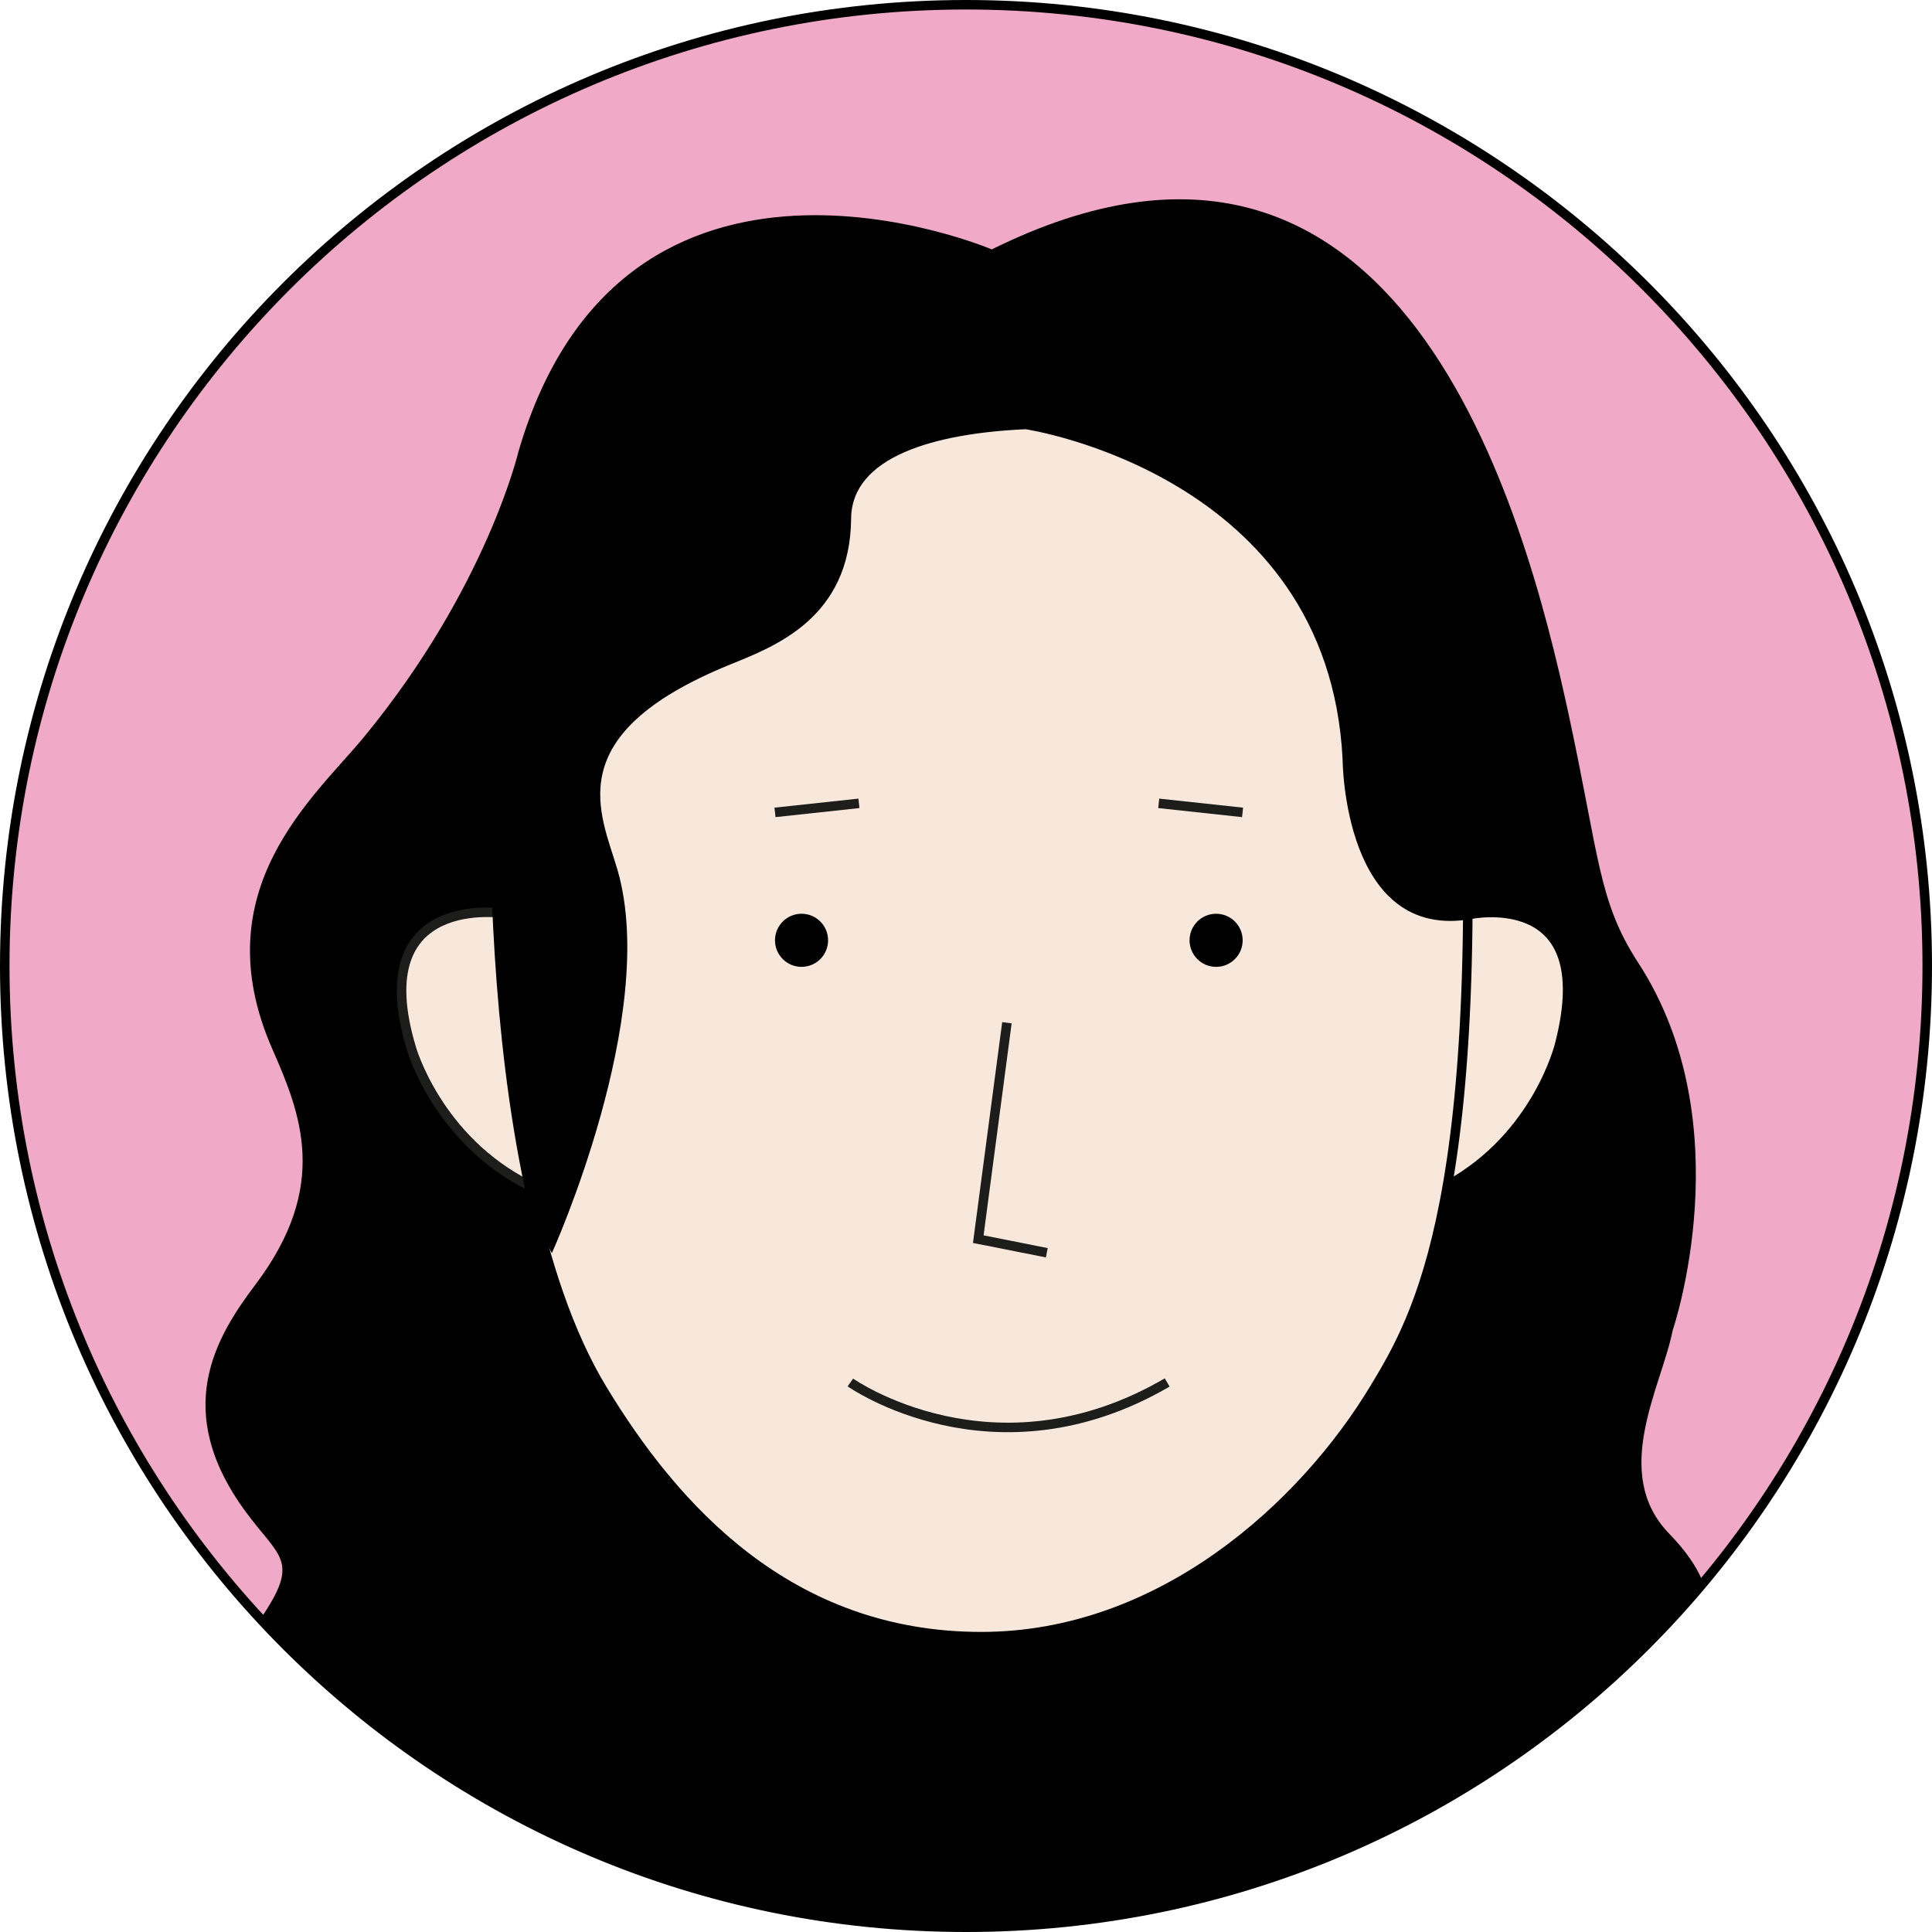
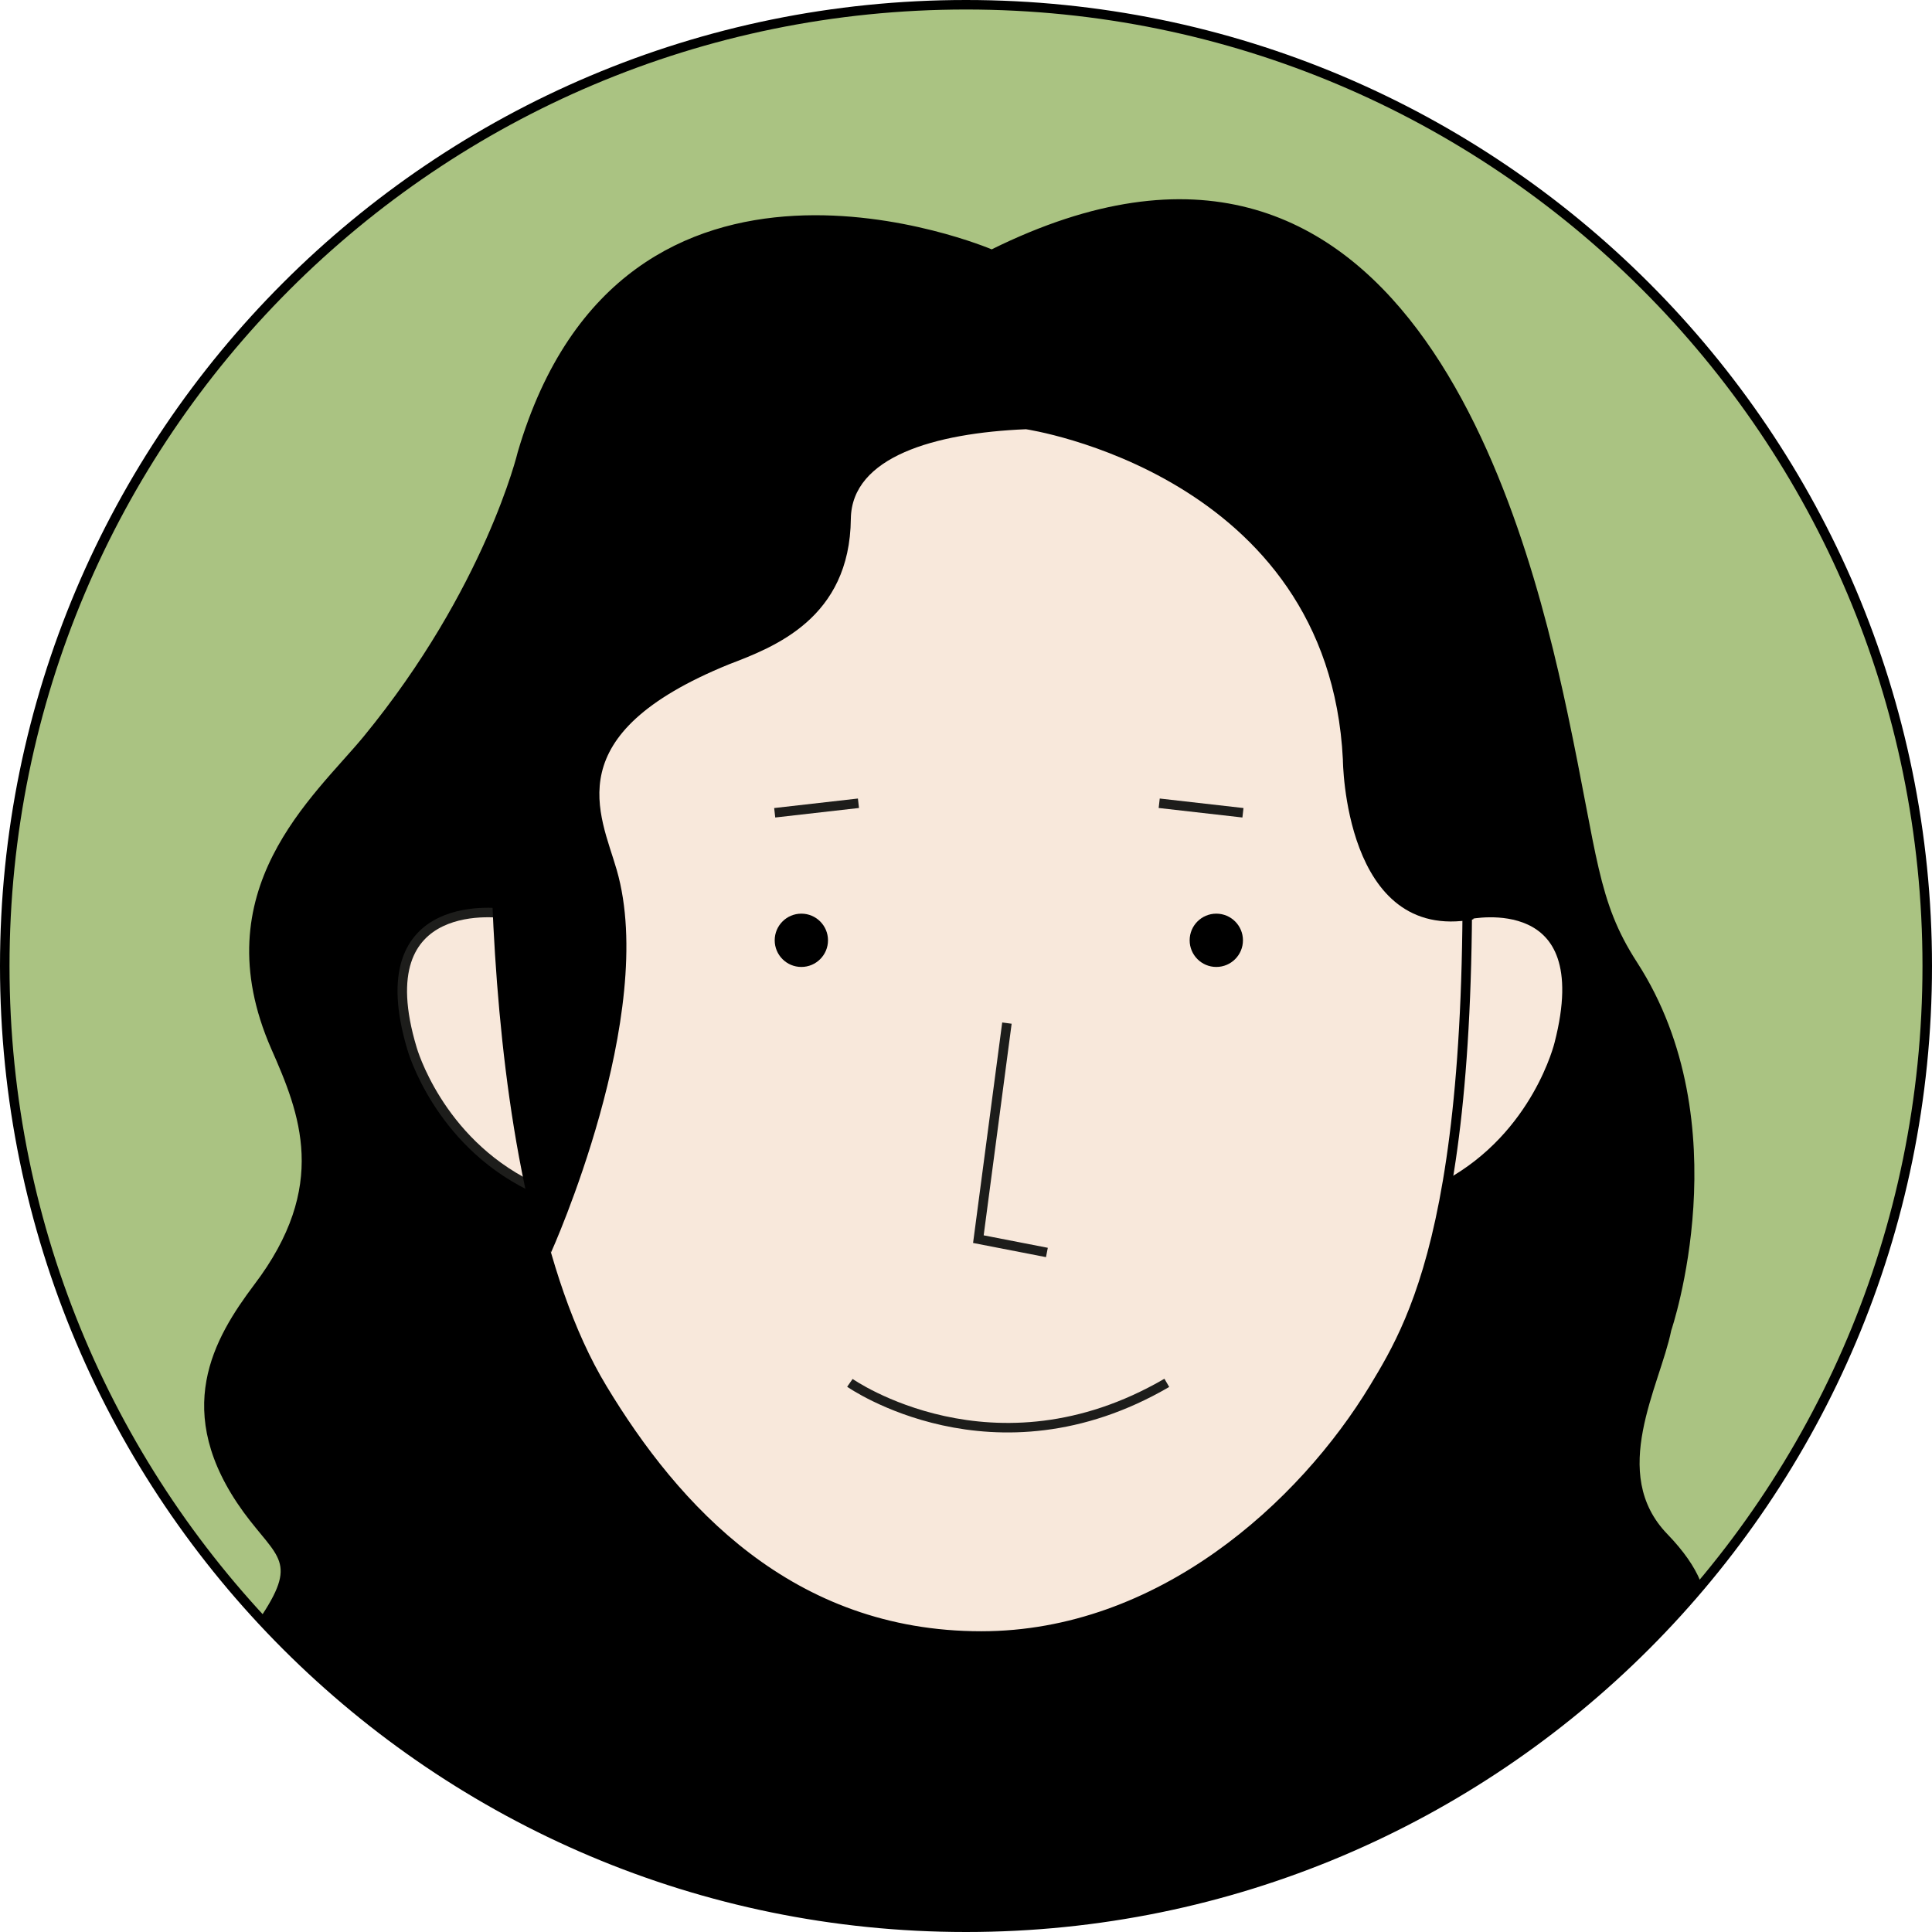
- <svg xmlns="http://www.w3.org/2000/svg" id="Calque_1" viewBox="0 0 203 203">
-   <defs>
-     <style>.cls-1{clip-path:url(#clippath);}.cls-2,.cls-3{fill:none;}.cls-2,.cls-4{stroke-width:0px;}.cls-5,.cls-6,.cls-7{fill:#f8e8db;}.cls-5,.cls-6,.cls-7,.cls-3{stroke-miterlimit:10;}.cls-5,.cls-3{stroke:#1d1d1b;}.cls-6,.cls-7,.cls-8{stroke:#000;}.cls-7{stroke-width:1.35px;}.cls-8{fill:#f0aac8;}</style>
-     <clipPath id="clippath">
-       <circle class="cls-2" cx="101.5" cy="101.5" r="101" />
+ <svg xmlns="http://www.w3.org/2000/svg" xmlns:xlink="http://www.w3.org/1999/xlink" version="1.1" id="Calque_1" x="0px" y="0px" viewBox="0 0 203 203" style="enable-background:new 0 0 203 203;" xml:space="preserve">
+   <style type="text/css">
+ 	.st0{fill:#AAC382;stroke:#000000;}
+ 	.st1{clip-path:url(#SVGID_00000057862231145320562950000016267583075503702186_);}
+ 	.st2{fill:#F8E8DB;stroke:#1D1D1B;stroke-miterlimit:10;}
+ 	.st3{fill:#F8E8DB;stroke:#000000;stroke-width:1.35;stroke-miterlimit:10;}
+ 	.st4{fill:#F8E8DB;stroke:#000000;stroke-miterlimit:10;}
+ 	.st5{fill:none;stroke:#1D1D1B;stroke-miterlimit:10;}
+ </style>
+   <circle class="st0" cx="101.5" cy="101.5" r="101" />
+   <g>
+     <defs>
+       <circle id="SVGID_1_" cx="101.5" cy="101.5" r="101" />
+     </defs>
+     <clipPath id="SVGID_00000093178572274585550130000005211116549852618936_">
+       <use xlink:href="#SVGID_1_" style="overflow:visible;" />
    </clipPath>
-   </defs>
-   <circle class="cls-8" cx="101.5" cy="101.5" r="101" />
-   <g class="cls-1">
-     <path class="cls-4" d="M104.22,26.21s-38.73-16.53-49.75,21.26c0,0-3.36,14.32-16.21,29.95-5.18,6.3-16.99,16.05-9.66,32.77,2.99,6.82,6.08,14.39-1.75,24.77-4.23,5.6-8.82,13.26-1.06,23.85,3.61,4.92,5.79,5.11,1.58,11.29-.96,3.66,33.94,31.67,64.14,31.9,3.5.03,8.92,2.38,22.57-.28,17.3-1.82,41.33-11.17,46.12-17.46,3.51-4.61,29.03-8.83,15.18-23.12-6.18-6.38-.77-15.5.37-21.35,0,0,7.42-21.67-3.63-38.65-4.21-6.47-4.07-11.13-7.32-26.18-4.6-21.24-17.54-70.05-60.58-48.76h.01Z" />
-     <path class="cls-5" d="M53.06,95.98s-14.83-2.43-9.84,14.16c0,0,2.7,9.59,12.42,14.45" />
-     <path class="cls-7" d="M154.45,95.9s13.92-2.94,9.61,13.84c0,0-2.3,9.7-11.82,14.95" />
-     <path class="cls-6" d="M103.01,31.21c-14.88,0-47.13,3.99-50.74,40.93,0,0-3.1,50.5,10.99,73.79,7.62,12.6,19.7,26.04,39.85,26.04,18.83,0,33.84-13.67,41.34-26.14,4.41-7.33,12.11-20.04,9.11-74.75,0,0,0-39.87-50.55-39.87Z" />
-     <circle class="cls-4" cx="84.22" cy="98.8" r="2.79" />
-     <line class="cls-3" x1="90.25" y1="84.41" x2="81.43" y2="85.36" />
-     <circle class="cls-4" cx="127.78" cy="98.8" r="2.79" />
-     <line class="cls-3" x1="121.75" y1="84.41" x2="130.56" y2="85.36" />
-     <polyline class="cls-3" points="105.8 107.46 102.79 130.2 109.99 131.63" />
-     <path class="cls-3" d="M89.35,145.26s15.06,10.63,33.29,0" />
-     <path class="cls-4" d="M107.76,45.1s31.82,4.73,33.31,34.68c0,0,.05,19.32,13.71,16.75l5.01-30.96-26.04-35.68-37.85-1.11-33.08,12.09-12.7,28.94s1.62,19.58,2.13,26.11c2.47,31.43,5.74,35.74,5.74,35.74,0,0,11.31-24.97,6.9-40.23-1.71-5.91-6.39-14.19,11.81-21.6,4.62-1.88,12.64-4.83,12.73-15.35.06-6.5,8.76-8.95,18.34-9.38h0Z" />
+     <g style="clip-path:url(#SVGID_00000093178572274585550130000005211116549852618936_);">
+       <path d="M104.2,26.2c0,0-38.7-16.5-49.8,21.3c0,0-3.4,14.3-16.2,29.9c-5.2,6.3-17,16.1-9.7,32.8c3,6.8,6.1,14.4-1.8,24.8    c-4.2,5.6-8.8,13.3-1.1,23.9c3.6,4.9,5.8,5.1,1.6,11.3c-1,3.7,33.9,31.7,64.1,31.9c3.5,0,8.9,2.4,22.6-0.3    c17.3-1.8,41.3-11.2,46.1-17.5c3.5-4.6,29-8.8,15.2-23.1c-6.2-6.4-0.8-15.5,0.4-21.4c0,0,7.4-21.7-3.6-38.7    c-4.2-6.5-4.1-11.1-7.3-26.2C160.2,53.7,147.3,4.9,104.2,26.2L104.2,26.2L104.2,26.2z" />
+       <path class="st2" d="M53.1,96c0,0-14.8-2.4-9.8,14.2c0,0,2.7,9.6,12.4,14.4" />
+       <path class="st3" d="M154.4,95.9c0,0,13.9-2.9,9.6,13.8c0,0-2.3,9.7-11.8,14.9" />
+       <path class="st4" d="M103,31.2c-14.9,0-47.1,4-50.7,40.9c0,0-3.1,50.5,11,73.8c7.6,12.6,19.7,26,39.8,26    c18.8,0,33.8-13.7,41.3-26.1c4.4-7.3,12.1-20,9.1-74.8C153.6,71.1,153.6,31.2,103,31.2z" />
+       <circle cx="84.2" cy="98.8" r="2.8" />
+       <line class="st5" x1="90.2" y1="84.4" x2="81.4" y2="85.4" />
+       <circle cx="127.8" cy="98.8" r="2.8" />
+       <line class="st5" x1="121.8" y1="84.4" x2="130.6" y2="85.4" />
+       <polyline class="st5" points="105.8,107.5 102.8,130.2 110,131.6   " />
+       <path class="st5" d="M89.3,145.3c0,0,15.1,10.6,33.3,0" />
+       <path d="M107.8,45.1c0,0,31.8,4.7,33.3,34.7c0,0,0.1,19.3,13.7,16.8l5-31l-26-35.7l-37.8-1.1L62.8,40.9L50.1,69.8    c0,0,1.6,19.6,2.1,26.1c2.5,31.4,5.7,35.7,5.7,35.7s11.3-25,6.9-40.2c-1.7-5.9-6.4-14.2,11.8-21.6C81.3,68,89.3,65,89.4,54.5    C89.5,48,98.2,45.5,107.8,45.1L107.8,45.1L107.8,45.1z" />
+     </g>
  </g>
</svg>
